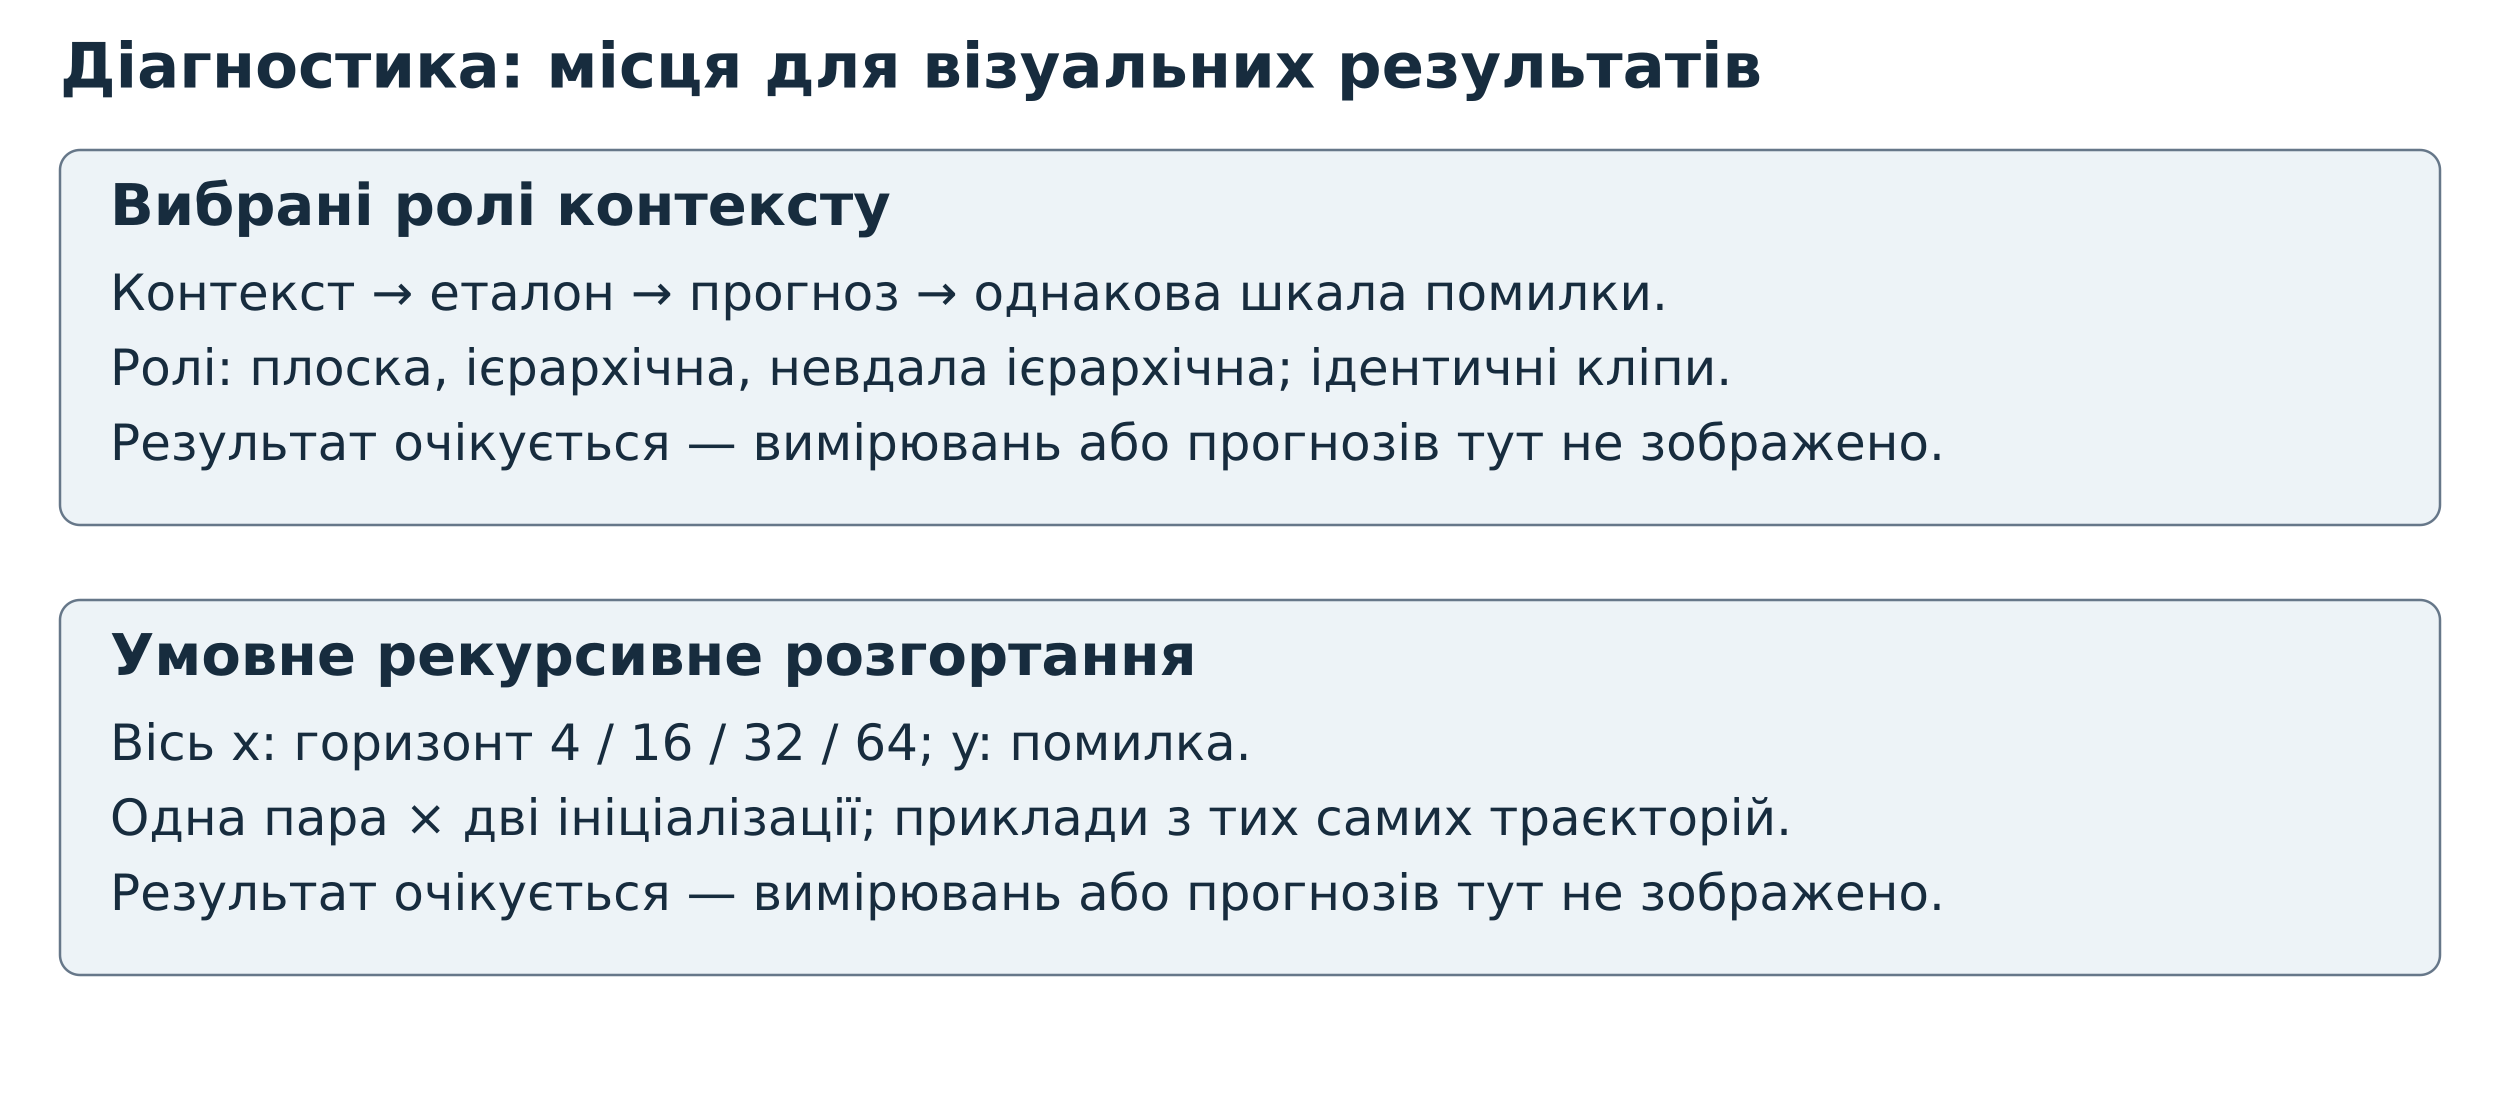
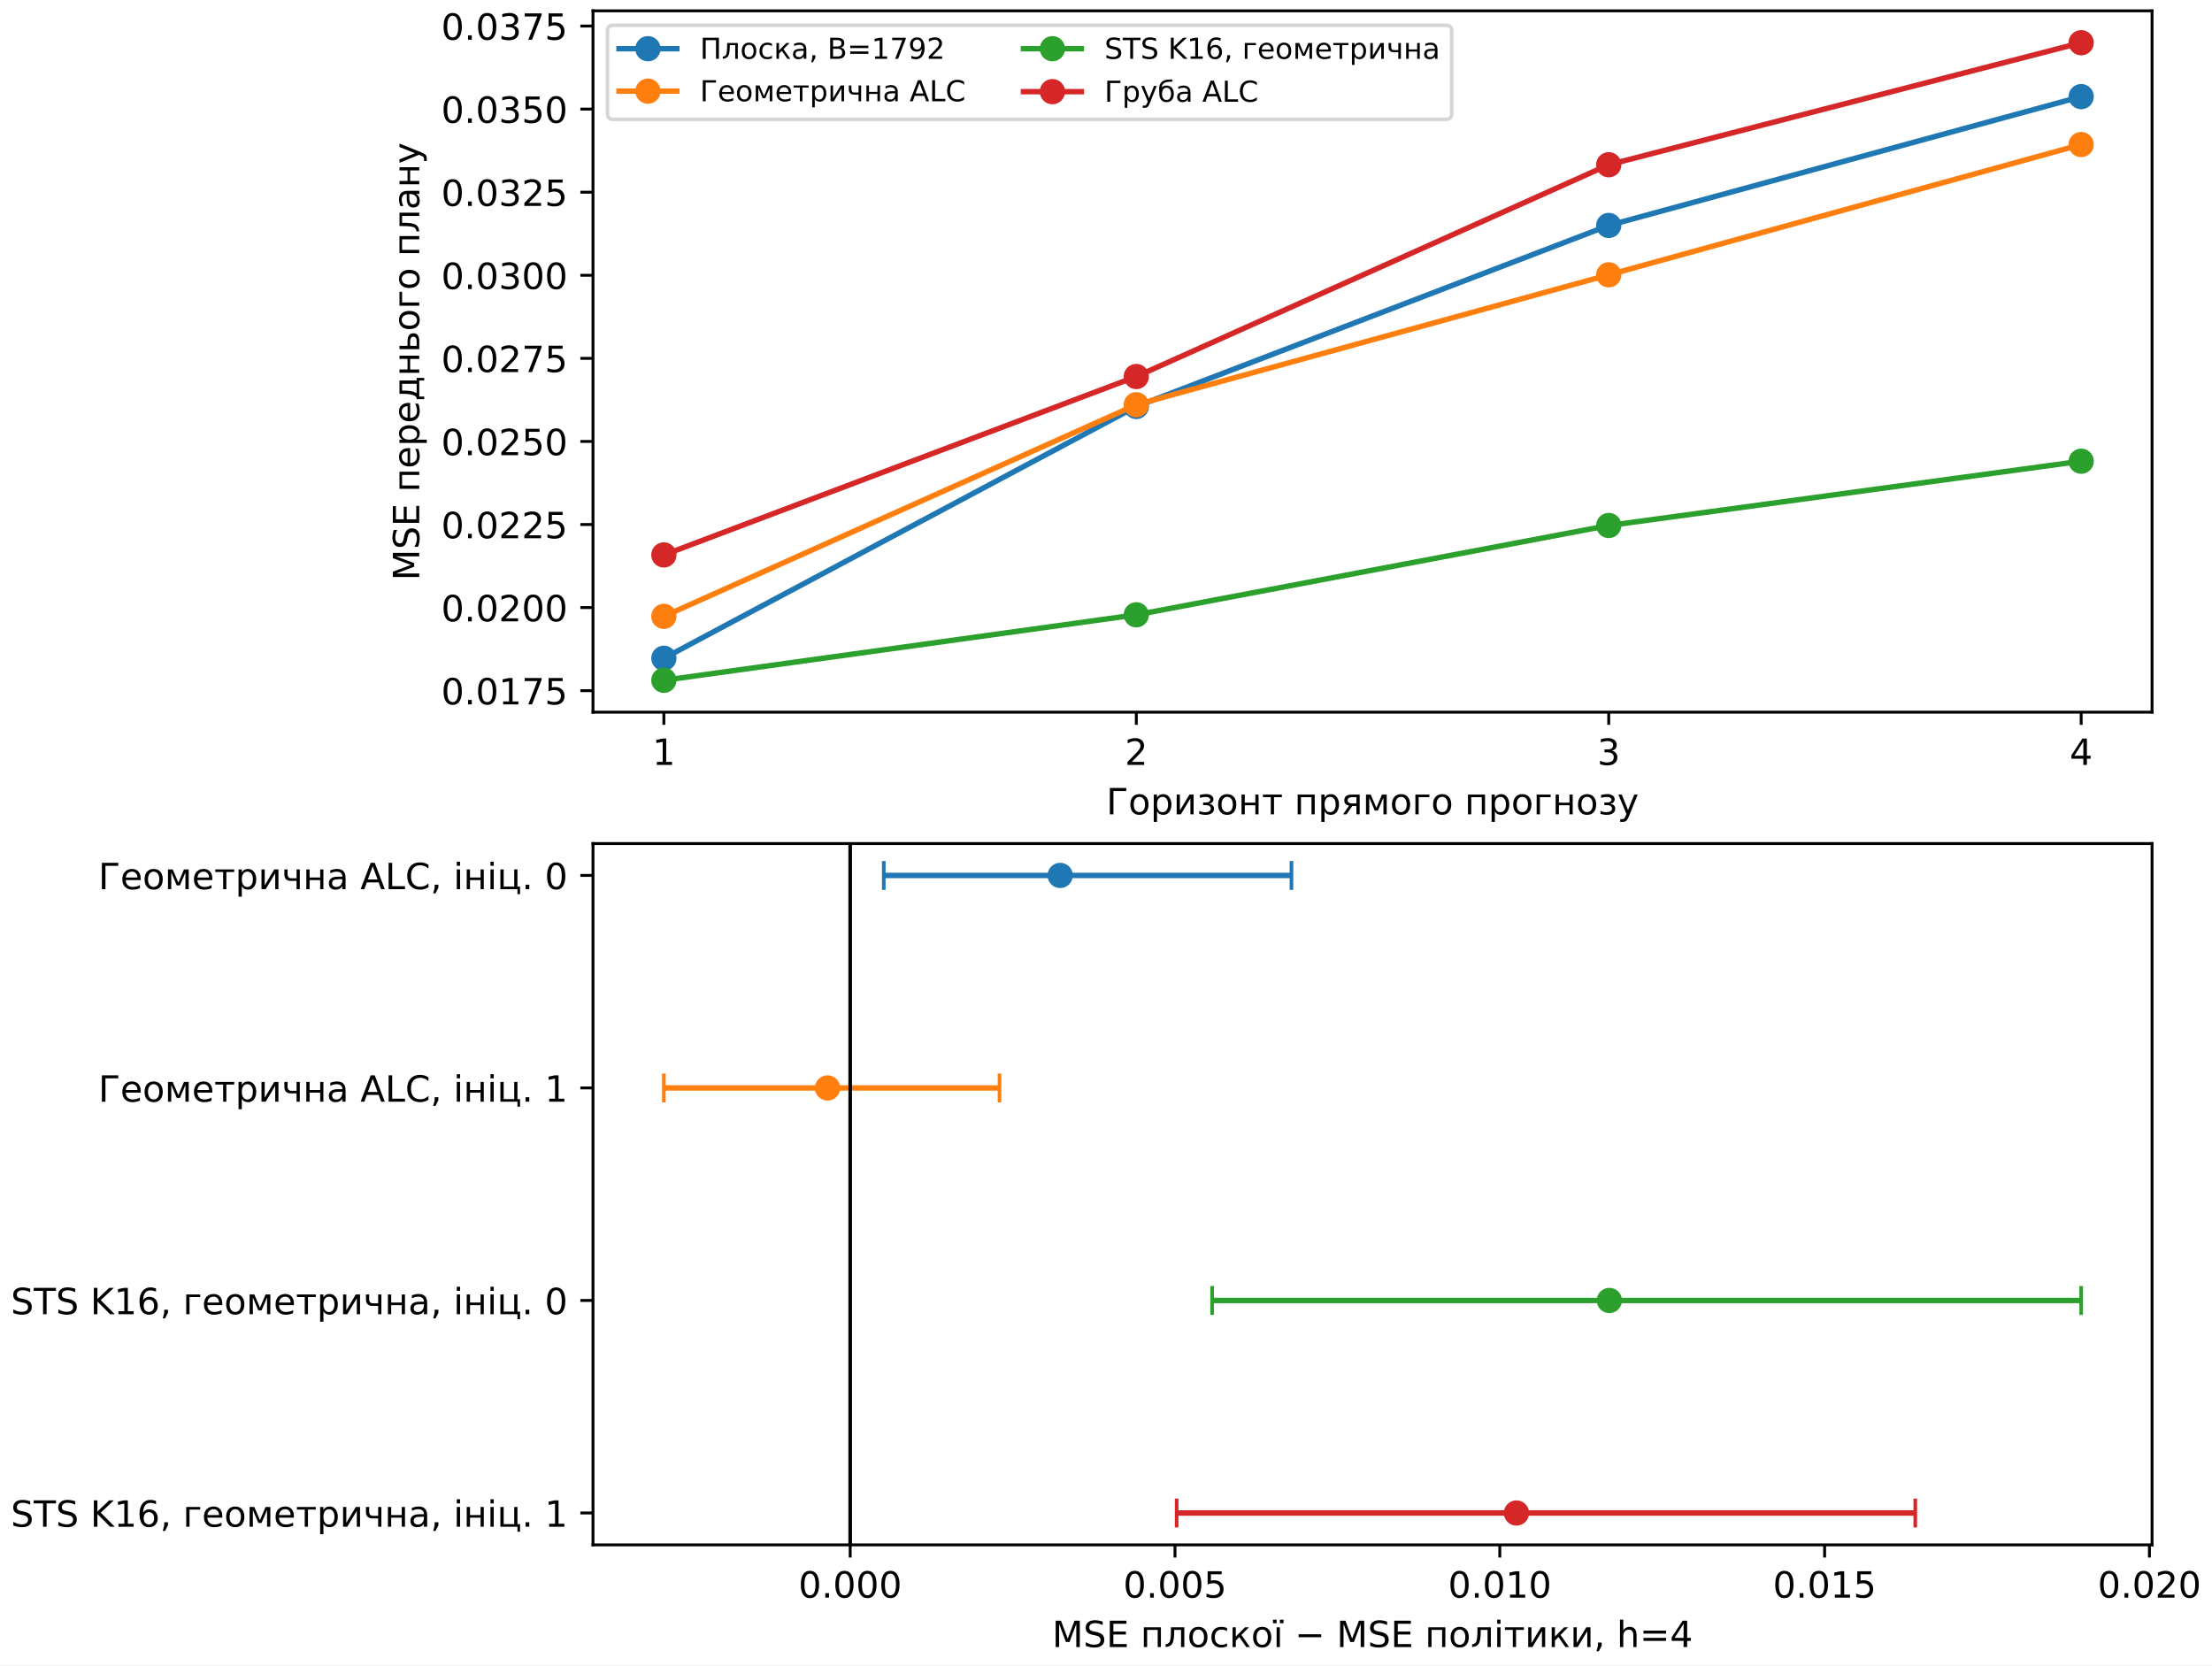
- <svg xmlns="http://www.w3.org/2000/svg" width="1000" height="440" viewBox="0 0 1000 440">
-   <rect width="1000" height="440" fill="white" />
-   <g font-family="DejaVu Sans, Arial, sans-serif" fill="#172c3e">
-     <text x="24" y="35" font-size="25" font-weight="bold">Діагностика: місця для візуальних результатів</text>
-     <rect x="24" y="60" width="952" height="150" rx="8" fill="#edf3f7" stroke="#667789" />
-     <text x="44" y="90" font-size="23" font-weight="bold">Вибрані ролі контексту</text>
-     <text x="44" y="124" font-size="20" font-weight="normal">Контекст → еталон → прогноз → однакова шкала помилки.</text>
-     <text x="44" y="154" font-size="20" font-weight="normal">Ролі: плоска, ієрархічна, невдала ієрархічна; ідентичні кліпи.</text>
-     <text x="44" y="184" font-size="20" font-weight="normal">Результат очікується — вимірювань або прогнозів тут не зображено.</text>
-     <rect x="24" y="240" width="952" height="150" rx="8" fill="#edf3f7" stroke="#667789" />
-     <text x="44" y="270" font-size="23" font-weight="bold">Умовне рекурсивне розгортання</text>
-     <text x="44" y="304" font-size="20" font-weight="normal">Вісь x: горизонт 4 / 16 / 32 / 64; y: помилка.</text>
-     <text x="44" y="334" font-size="20" font-weight="normal">Одна пара × дві ініціалізації; приклади з тих самих траєкторій.</text>
-     <text x="44" y="364" font-size="20" font-weight="normal">Результат очікується — вимірювань або прогнозів тут не зображено.</text>
+ <svg xmlns="http://www.w3.org/2000/svg" xmlns:xlink="http://www.w3.org/1999/xlink" width="612pt" height="460.8pt" viewBox="0 0 612 460.8" version="1.1">
+   <defs>
+     <style type="text/css">*{stroke-linejoin: round; stroke-linecap: butt}</style>
+   </defs>
+   <g id="figure_1">
+     <g id="patch_1">
+       <path d="M 0 460.8 L 612 460.8 L 612 0 L 0 0 z " style="fill: #ffffff" />
+     </g>
+     <g id="axes_1">
+       <g id="patch_2">
+         <path d="M 164.066 197.044 L 595.411 197.044 L 595.411 3 L 164.066 3 z " style="fill: #ffffff" />
+       </g>
+       <g id="matplotlib.axis_1">
+         <g id="xtick_1">
+           <g id="line2d_1">
+             <defs>
+               <path id="m089384adf2" d="M 0 0 L 0 3.5 " style="stroke: #000000; stroke-width: 0.8" />
+             </defs>
+             <g>
+               <use xlink:href="#m089384adf2" x="183.672" y="197.044" style="stroke: #000000; stroke-width: 0.8" />
+             </g>
+           </g>
+           <g id="text_1">
+             <text style="font-size: 10px; font-family: 'DejaVu Sans'; text-anchor: middle" x="183.672" y="211.642" transform="rotate(-0 183.6724 211.6419)">1</text>
+           </g>
+         </g>
+         <g id="xtick_2">
+           <g id="line2d_2">
+             <g>
+               <use xlink:href="#m089384adf2" x="314.383" y="197.044" style="stroke: #000000; stroke-width: 0.8" />
+             </g>
+           </g>
+           <g id="text_2">
+             <text style="font-size: 10px; font-family: 'DejaVu Sans'; text-anchor: middle" x="314.383" y="211.642" transform="rotate(-0 314.383 211.6419)">2</text>
+           </g>
+         </g>
+         <g id="xtick_3">
+           <g id="line2d_3">
+             <g>
+               <use xlink:href="#m089384adf2" x="445.093" y="197.044" style="stroke: #000000; stroke-width: 0.8" />
+             </g>
+           </g>
+           <g id="text_3">
+             <text style="font-size: 10px; font-family: 'DejaVu Sans'; text-anchor: middle" x="445.093" y="211.642" transform="rotate(-0 445.0935 211.6419)">3</text>
+           </g>
+         </g>
+         <g id="xtick_4">
+           <g id="line2d_4">
+             <g>
+               <use xlink:href="#m089384adf2" x="575.804" y="197.044" style="stroke: #000000; stroke-width: 0.8" />
+             </g>
+           </g>
+           <g id="text_4">
+             <text style="font-size: 10px; font-family: 'DejaVu Sans'; text-anchor: middle" x="575.804" y="211.642" transform="rotate(-0 575.804 211.6419)">4</text>
+           </g>
+         </g>
+         <g id="text_5">
+           <text style="font-size: 10px; font-family: 'DejaVu Sans'; text-anchor: middle" x="379.738" y="225.32" transform="rotate(-0 379.7382 225.3201)">Горизонт прямого прогнозу</text>
+         </g>
+       </g>
+       <g id="matplotlib.axis_2">
+         <g id="ytick_1">
+           <g id="line2d_5">
+             <defs>
+               <path id="m02c8cd10a1" d="M 0 0 L -3.5 0 " style="stroke: #000000; stroke-width: 0.8" />
+             </defs>
+             <g>
+               <use xlink:href="#m02c8cd10a1" x="164.066" y="191.099" style="stroke: #000000; stroke-width: 0.8" />
+             </g>
+           </g>
+           <g id="text_6">
+             <text style="font-size: 10px; font-family: 'DejaVu Sans'; text-anchor: end" x="157.066" y="194.898" transform="rotate(-0 157.0659 194.8982)">0.0175</text>
+           </g>
+         </g>
+         <g id="ytick_2">
+           <g id="line2d_6">
+             <g>
+               <use xlink:href="#m02c8cd10a1" x="164.066" y="168.112" style="stroke: #000000; stroke-width: 0.8" />
+             </g>
+           </g>
+           <g id="text_7">
+             <text style="font-size: 10px; font-family: 'DejaVu Sans'; text-anchor: end" x="157.066" y="171.911" transform="rotate(-0 157.0659 171.9115)">0.0200</text>
+           </g>
+         </g>
+         <g id="ytick_3">
+           <g id="line2d_7">
+             <g>
+               <use xlink:href="#m02c8cd10a1" x="164.066" y="145.125" style="stroke: #000000; stroke-width: 0.8" />
+             </g>
+           </g>
+           <g id="text_8">
+             <text style="font-size: 10px; font-family: 'DejaVu Sans'; text-anchor: end" x="157.066" y="148.925" transform="rotate(-0 157.0659 148.9247)">0.0225</text>
+           </g>
+         </g>
+         <g id="ytick_4">
+           <g id="line2d_8">
+             <g>
+               <use xlink:href="#m02c8cd10a1" x="164.066" y="122.139" style="stroke: #000000; stroke-width: 0.8" />
+             </g>
+           </g>
+           <g id="text_9">
+             <text style="font-size: 10px; font-family: 'DejaVu Sans'; text-anchor: end" x="157.066" y="125.938" transform="rotate(-0 157.0659 125.938)">0.0250</text>
+           </g>
+         </g>
+         <g id="ytick_5">
+           <g id="line2d_9">
+             <g>
+               <use xlink:href="#m02c8cd10a1" x="164.066" y="99.152" style="stroke: #000000; stroke-width: 0.8" />
+             </g>
+           </g>
+           <g id="text_10">
+             <text style="font-size: 10px; font-family: 'DejaVu Sans'; text-anchor: end" x="157.066" y="102.951" transform="rotate(-0 157.0659 102.9512)">0.0275</text>
+           </g>
+         </g>
+         <g id="ytick_6">
+           <g id="line2d_10">
+             <g>
+               <use xlink:href="#m02c8cd10a1" x="164.066" y="76.165" style="stroke: #000000; stroke-width: 0.8" />
+             </g>
+           </g>
+           <g id="text_11">
+             <text style="font-size: 10px; font-family: 'DejaVu Sans'; text-anchor: end" x="157.066" y="79.964" transform="rotate(-0 157.0659 79.96448)">0.0300</text>
+           </g>
+         </g>
+         <g id="ytick_7">
+           <g id="line2d_11">
+             <g>
+               <use xlink:href="#m02c8cd10a1" x="164.066" y="53.179" style="stroke: #000000; stroke-width: 0.8" />
+             </g>
+           </g>
+           <g id="text_12">
+             <text style="font-size: 10px; font-family: 'DejaVu Sans'; text-anchor: end" x="157.066" y="56.978" transform="rotate(-0 157.0659 56.97773)">0.0325</text>
+           </g>
+         </g>
+         <g id="ytick_8">
+           <g id="line2d_12">
+             <g>
+               <use xlink:href="#m02c8cd10a1" x="164.066" y="30.192" style="stroke: #000000; stroke-width: 0.8" />
+             </g>
+           </g>
+           <g id="text_13">
+             <text style="font-size: 10px; font-family: 'DejaVu Sans'; text-anchor: end" x="157.066" y="33.991" transform="rotate(-0 157.0659 33.99099)">0.0350</text>
+           </g>
+         </g>
+         <g id="ytick_9">
+           <g id="line2d_13">
+             <g>
+               <use xlink:href="#m02c8cd10a1" x="164.066" y="7.205" style="stroke: #000000; stroke-width: 0.8" />
+             </g>
+           </g>
+           <g id="text_14">
+             <text style="font-size: 10px; font-family: 'DejaVu Sans'; text-anchor: end" x="157.066" y="11.004" transform="rotate(-0 157.0659 11.00425)">0.0375</text>
+           </g>
+         </g>
+         <g id="text_15">
+           <text style="font-size: 10px; font-family: 'DejaVu Sans'; text-anchor: middle" x="115.996" y="100.022" transform="rotate(-90 115.9956 100.0219)">MSE переднього плану</text>
+         </g>
+       </g>
+       <g id="line2d_14">
+         <path d="M 183.672 182.128 L 314.383 112.47 L 445.093 62.376 L 575.804 26.732 " clip-path="url(#p9eb35ede40)" style="fill: none; stroke: #1f77b4; stroke-width: 1.5; stroke-linecap: square" />
+         <defs>
+           <path id="m360a1cc7ba" d="M 0 3 C 0.796 3 1.559 2.684 2.121 2.121 C 2.684 1.559 3 0.796 3 0 C 3 -0.796 2.684 -1.559 2.121 -2.121 C 1.559 -2.684 0.796 -3 0 -3 C -0.796 -3 -1.559 -2.684 -2.121 -2.121 C -2.684 -1.559 -3 -0.796 -3 0 C -3 0.796 -2.684 1.559 -2.121 2.121 C -1.559 2.684 -0.796 3 0 3 z " style="stroke: #1f77b4" />
+         </defs>
+         <g clip-path="url(#p9eb35ede40)">
+           <use xlink:href="#m360a1cc7ba" x="183.672" y="182.128" style="fill: #1f77b4; stroke: #1f77b4" />
+           <use xlink:href="#m360a1cc7ba" x="314.383" y="112.47" style="fill: #1f77b4; stroke: #1f77b4" />
+           <use xlink:href="#m360a1cc7ba" x="445.093" y="62.376" style="fill: #1f77b4; stroke: #1f77b4" />
+           <use xlink:href="#m360a1cc7ba" x="575.804" y="26.732" style="fill: #1f77b4; stroke: #1f77b4" />
+         </g>
+       </g>
+       <g id="line2d_15">
+         <path d="M 183.672 170.531 L 314.383 111.98 L 445.093 76.037 L 575.804 39.99 " clip-path="url(#p9eb35ede40)" style="fill: none; stroke: #ff7f0e; stroke-width: 1.5; stroke-linecap: square" />
+         <defs>
+           <path id="m05b7fa7285" d="M 0 3 C 0.796 3 1.559 2.684 2.121 2.121 C 2.684 1.559 3 0.796 3 0 C 3 -0.796 2.684 -1.559 2.121 -2.121 C 1.559 -2.684 0.796 -3 0 -3 C -0.796 -3 -1.559 -2.684 -2.121 -2.121 C -2.684 -1.559 -3 -0.796 -3 0 C -3 0.796 -2.684 1.559 -2.121 2.121 C -1.559 2.684 -0.796 3 0 3 z " style="stroke: #ff7f0e" />
+         </defs>
+         <g clip-path="url(#p9eb35ede40)">
+           <use xlink:href="#m05b7fa7285" x="183.672" y="170.531" style="fill: #ff7f0e; stroke: #ff7f0e" />
+           <use xlink:href="#m05b7fa7285" x="314.383" y="111.98" style="fill: #ff7f0e; stroke: #ff7f0e" />
+           <use xlink:href="#m05b7fa7285" x="445.093" y="76.037" style="fill: #ff7f0e; stroke: #ff7f0e" />
+           <use xlink:href="#m05b7fa7285" x="575.804" y="39.99" style="fill: #ff7f0e; stroke: #ff7f0e" />
+         </g>
+       </g>
+       <g id="line2d_16">
+         <path d="M 183.672 188.223 L 314.383 170.106 L 445.093 145.395 L 575.804 127.61 " clip-path="url(#p9eb35ede40)" style="fill: none; stroke: #2ca02c; stroke-width: 1.5; stroke-linecap: square" />
+         <defs>
+           <path id="m94f165e745" d="M 0 3 C 0.796 3 1.559 2.684 2.121 2.121 C 2.684 1.559 3 0.796 3 0 C 3 -0.796 2.684 -1.559 2.121 -2.121 C 1.559 -2.684 0.796 -3 0 -3 C -0.796 -3 -1.559 -2.684 -2.121 -2.121 C -2.684 -1.559 -3 -0.796 -3 0 C -3 0.796 -2.684 1.559 -2.121 2.121 C -1.559 2.684 -0.796 3 0 3 z " style="stroke: #2ca02c" />
+         </defs>
+         <g clip-path="url(#p9eb35ede40)">
+           <use xlink:href="#m94f165e745" x="183.672" y="188.223" style="fill: #2ca02c; stroke: #2ca02c" />
+           <use xlink:href="#m94f165e745" x="314.383" y="170.106" style="fill: #2ca02c; stroke: #2ca02c" />
+           <use xlink:href="#m94f165e745" x="445.093" y="145.395" style="fill: #2ca02c; stroke: #2ca02c" />
+           <use xlink:href="#m94f165e745" x="575.804" y="127.61" style="fill: #2ca02c; stroke: #2ca02c" />
+         </g>
+       </g>
+       <g id="line2d_17">
+         <path d="M 183.672 153.543 L 314.383 104.18 L 445.093 45.582 L 575.804 11.82 " clip-path="url(#p9eb35ede40)" style="fill: none; stroke: #d62728; stroke-width: 1.5; stroke-linecap: square" />
+         <defs>
+           <path id="m6f32af5211" d="M 0 3 C 0.796 3 1.559 2.684 2.121 2.121 C 2.684 1.559 3 0.796 3 0 C 3 -0.796 2.684 -1.559 2.121 -2.121 C 1.559 -2.684 0.796 -3 0 -3 C -0.796 -3 -1.559 -2.684 -2.121 -2.121 C -2.684 -1.559 -3 -0.796 -3 0 C -3 0.796 -2.684 1.559 -2.121 2.121 C -1.559 2.684 -0.796 3 0 3 z " style="stroke: #d62728" />
+         </defs>
+         <g clip-path="url(#p9eb35ede40)">
+           <use xlink:href="#m6f32af5211" x="183.672" y="153.543" style="fill: #d62728; stroke: #d62728" />
+           <use xlink:href="#m6f32af5211" x="314.383" y="104.18" style="fill: #d62728; stroke: #d62728" />
+           <use xlink:href="#m6f32af5211" x="445.093" y="45.582" style="fill: #d62728; stroke: #d62728" />
+           <use xlink:href="#m6f32af5211" x="575.804" y="11.82" style="fill: #d62728; stroke: #d62728" />
+         </g>
+       </g>
+       <g id="patch_3">
+         <path d="M 164.066 197.044 L 164.066 3 " style="fill: none; stroke: #000000; stroke-width: 0.8; stroke-linejoin: miter; stroke-linecap: square" />
+       </g>
+       <g id="patch_4">
+         <path d="M 595.411 197.044 L 595.411 3 " style="fill: none; stroke: #000000; stroke-width: 0.8; stroke-linejoin: miter; stroke-linecap: square" />
+       </g>
+       <g id="patch_5">
+         <path d="M 164.066 197.044 L 595.411 197.044 " style="fill: none; stroke: #000000; stroke-width: 0.8; stroke-linejoin: miter; stroke-linecap: square" />
+       </g>
+       <g id="patch_6">
+         <path d="M 164.066 3 L 595.411 3 " style="fill: none; stroke: #000000; stroke-width: 0.8; stroke-linejoin: miter; stroke-linecap: square" />
+       </g>
+       <g id="legend_1">
+         <g id="patch_7">
+           <path d="M 169.666 33.021 L 400.047 33.021 Q 401.647 33.021 401.647 31.421 L 401.647 8.6 Q 401.647 7 400.047 7 L 169.666 7 Q 168.066 7 168.066 8.6 L 168.066 31.421 Q 168.066 33.021 169.666 33.021 z " style="fill: #ffffff; opacity: 0.8; stroke: #cccccc; stroke-linejoin: miter" />
+         </g>
+         <g id="line2d_18">
+           <path d="M 171.266 13.479 L 179.266 13.479 L 187.266 13.479 " style="fill: none; stroke: #1f77b4; stroke-width: 1.5; stroke-linecap: square" />
+           <g>
+             <use xlink:href="#m360a1cc7ba" x="179.266" y="13.479" style="fill: #1f77b4; stroke: #1f77b4" />
+           </g>
+         </g>
+         <g id="text_16">
+           <text style="font-size: 8px; font-family: 'DejaVu Sans'; text-anchor: start" x="193.666" y="16.279" transform="rotate(-0 193.6659 16.27899)">Плоска, B=1792</text>
+         </g>
+         <g id="line2d_19">
+           <path d="M 171.266 25.221 L 179.266 25.221 L 187.266 25.221 " style="fill: none; stroke: #ff7f0e; stroke-width: 1.5; stroke-linecap: square" />
+           <g>
+             <use xlink:href="#m05b7fa7285" x="179.266" y="25.221" style="fill: #ff7f0e; stroke: #ff7f0e" />
+           </g>
+         </g>
+         <g id="text_17">
+           <text style="font-size: 8px; font-family: 'DejaVu Sans'; text-anchor: start" x="193.666" y="28.021" transform="rotate(-0 193.6659 28.02149)">Геометрична ALC</text>
+         </g>
+         <g id="line2d_20">
+           <path d="M 283.175 13.479 L 291.175 13.479 L 299.175 13.479 " style="fill: none; stroke: #2ca02c; stroke-width: 1.5; stroke-linecap: square" />
+           <g>
+             <use xlink:href="#m94f165e745" x="291.175" y="13.479" style="fill: #2ca02c; stroke: #2ca02c" />
+           </g>
+         </g>
+         <g id="text_18">
+           <text style="font-size: 8px; font-family: 'DejaVu Sans'; text-anchor: start" x="305.575" y="16.279" transform="rotate(-0 305.5746 16.27899)">STS K16, геометрична</text>
+         </g>
+         <g id="line2d_21">
+           <path d="M 283.175 25.358 L 291.175 25.358 L 299.175 25.358 " style="fill: none; stroke: #d62728; stroke-width: 1.5; stroke-linecap: square" />
+           <g>
+             <use xlink:href="#m6f32af5211" x="291.175" y="25.358" style="fill: #d62728; stroke: #d62728" />
+           </g>
+         </g>
+         <g id="text_19">
+           <text style="font-size: 8px; font-family: 'DejaVu Sans'; text-anchor: start" x="305.575" y="28.158" transform="rotate(-0 305.5746 28.15774)">Груба ALC</text>
+         </g>
+       </g>
+     </g>
+     <g id="axes_2">
+       <g id="patch_8">
+         <path d="M 164.066 427.444 L 595.411 427.444 L 595.411 233.4 L 164.066 233.4 z " style="fill: #ffffff" />
+       </g>
+       <g id="matplotlib.axis_3">
+         <g id="xtick_5">
+           <g id="line2d_22">
+             <g>
+               <use xlink:href="#m089384adf2" x="235.225" y="427.444" style="stroke: #000000; stroke-width: 0.8" />
+             </g>
+           </g>
+           <g id="text_20">
+             <text style="font-size: 10px; font-family: 'DejaVu Sans'; text-anchor: middle" x="235.225" y="442.042" transform="rotate(-0 235.2252 442.0419)">0.000</text>
+           </g>
+         </g>
+         <g id="xtick_6">
+           <g id="line2d_23">
+             <g>
+               <use xlink:href="#m089384adf2" x="325.09" y="427.444" style="stroke: #000000; stroke-width: 0.8" />
+             </g>
+           </g>
+           <g id="text_21">
+             <text style="font-size: 10px; font-family: 'DejaVu Sans'; text-anchor: middle" x="325.09" y="442.042" transform="rotate(-0 325.0903 442.0419)">0.005</text>
+           </g>
+         </g>
+         <g id="xtick_7">
+           <g id="line2d_24">
+             <g>
+               <use xlink:href="#m089384adf2" x="414.955" y="427.444" style="stroke: #000000; stroke-width: 0.8" />
+             </g>
+           </g>
+           <g id="text_22">
+             <text style="font-size: 10px; font-family: 'DejaVu Sans'; text-anchor: middle" x="414.955" y="442.042" transform="rotate(-0 414.9555 442.0419)">0.010</text>
+           </g>
+         </g>
+         <g id="xtick_8">
+           <g id="line2d_25">
+             <g>
+               <use xlink:href="#m089384adf2" x="504.821" y="427.444" style="stroke: #000000; stroke-width: 0.8" />
+             </g>
+           </g>
+           <g id="text_23">
+             <text style="font-size: 10px; font-family: 'DejaVu Sans'; text-anchor: middle" x="504.821" y="442.042" transform="rotate(-0 504.8207 442.0419)">0.015</text>
+           </g>
+         </g>
+         <g id="xtick_9">
+           <g id="line2d_26">
+             <g>
+               <use xlink:href="#m089384adf2" x="594.686" y="427.444" style="stroke: #000000; stroke-width: 0.8" />
+             </g>
+           </g>
+           <g id="text_24">
+             <text style="font-size: 10px; font-family: 'DejaVu Sans'; text-anchor: middle" x="594.686" y="442.042" transform="rotate(-0 594.6858 442.0419)">0.020</text>
+           </g>
+         </g>
+         <g id="text_25">
+           <text style="font-size: 10px; font-family: 'DejaVu Sans'; text-anchor: middle" x="379.738" y="455.72" transform="rotate(-0 379.7382 455.7201)">MSE плоскої − MSE політики, h=4</text>
+         </g>
+       </g>
+       <g id="matplotlib.axis_4">
+         <g id="ytick_10">
+           <g id="line2d_27">
+             <g>
+               <use xlink:href="#m02c8cd10a1" x="164.066" y="242.22" style="stroke: #000000; stroke-width: 0.8" />
+             </g>
+           </g>
+           <g id="text_26">
+             <text style="font-size: 10px; font-family: 'DejaVu Sans'; text-anchor: end" x="157.066" y="246.02" transform="rotate(-0 157.0659 246.0196)">Геометрична ALC, ініц. 0</text>
+           </g>
+         </g>
+         <g id="ytick_11">
+           <g id="line2d_28">
+             <g>
+               <use xlink:href="#m02c8cd10a1" x="164.066" y="301.021" style="stroke: #000000; stroke-width: 0.8" />
+             </g>
+           </g>
+           <g id="text_27">
+             <text style="font-size: 10px; font-family: 'DejaVu Sans'; text-anchor: end" x="157.066" y="304.821" transform="rotate(-0 157.0659 304.8206)">Геометрична ALC, ініц. 1</text>
+           </g>
+         </g>
+         <g id="ytick_12">
+           <g id="line2d_29">
+             <g>
+               <use xlink:href="#m02c8cd10a1" x="164.066" y="359.822" style="stroke: #000000; stroke-width: 0.8" />
+             </g>
+           </g>
+           <g id="text_28">
+             <text style="font-size: 10px; font-family: 'DejaVu Sans'; text-anchor: end" x="157.066" y="363.622" transform="rotate(-0 157.0659 363.6216)">STS K16, геометрична, ініц. 0</text>
+           </g>
+         </g>
+         <g id="ytick_13">
+           <g id="line2d_30">
+             <g>
+               <use xlink:href="#m02c8cd10a1" x="164.066" y="418.623" style="stroke: #000000; stroke-width: 0.8" />
+             </g>
+           </g>
+           <g id="text_29">
+             <text style="font-size: 10px; font-family: 'DejaVu Sans'; text-anchor: end" x="157.066" y="422.423" transform="rotate(-0 157.0659 422.4226)">STS K16, геометрична, ініц. 1</text>
+           </g>
+         </g>
+       </g>
+       <g id="LineCollection_1">
+         <path d="M 244.514 242.22 L 357.311 242.22 " clip-path="url(#pcac2702459)" style="fill: none; stroke: #1f77b4; stroke-width: 1.5" />
+       </g>
+       <g id="line2d_31">
+         <defs>
+           <path id="ma5eecf0297" d="M 0 4 L 0 -4 " style="stroke: #1f77b4" />
+         </defs>
+         <g clip-path="url(#pcac2702459)">
+           <use xlink:href="#ma5eecf0297" x="244.514" y="242.22" style="fill: #1f77b4; stroke: #1f77b4" />
+         </g>
+       </g>
+       <g id="line2d_32">
+         <g clip-path="url(#pcac2702459)">
+           <use xlink:href="#ma5eecf0297" x="357.311" y="242.22" style="fill: #1f77b4; stroke: #1f77b4" />
+         </g>
+       </g>
+       <g id="LineCollection_2">
+         <path d="M 183.672 301.021 L 276.536 301.021 " clip-path="url(#pcac2702459)" style="fill: none; stroke: #ff7f0e; stroke-width: 1.5" />
+       </g>
+       <g id="line2d_33">
+         <defs>
+           <path id="ma6b7a88442" d="M 0 4 L 0 -4 " style="stroke: #ff7f0e" />
+         </defs>
+         <g clip-path="url(#pcac2702459)">
+           <use xlink:href="#ma6b7a88442" x="183.672" y="301.021" style="fill: #ff7f0e; stroke: #ff7f0e" />
+         </g>
+       </g>
+       <g id="line2d_34">
+         <g clip-path="url(#pcac2702459)">
+           <use xlink:href="#ma6b7a88442" x="276.536" y="301.021" style="fill: #ff7f0e; stroke: #ff7f0e" />
+         </g>
+       </g>
+       <g id="LineCollection_3">
+         <path d="M 335.357 359.822 L 575.804 359.822 " clip-path="url(#pcac2702459)" style="fill: none; stroke: #2ca02c; stroke-width: 1.5" />
+       </g>
+       <g id="line2d_35">
+         <defs>
+           <path id="m6208f20327" d="M 0 4 L 0 -4 " style="stroke: #2ca02c" />
+         </defs>
+         <g clip-path="url(#pcac2702459)">
+           <use xlink:href="#m6208f20327" x="335.357" y="359.822" style="fill: #2ca02c; stroke: #2ca02c" />
+         </g>
+       </g>
+       <g id="line2d_36">
+         <g clip-path="url(#pcac2702459)">
+           <use xlink:href="#m6208f20327" x="575.804" y="359.822" style="fill: #2ca02c; stroke: #2ca02c" />
+         </g>
+       </g>
+       <g id="LineCollection_4">
+         <path d="M 325.549 418.623 L 529.907 418.623 " clip-path="url(#pcac2702459)" style="fill: none; stroke: #d62728; stroke-width: 1.5" />
+       </g>
+       <g id="line2d_37">
+         <defs>
+           <path id="mdcf9d28564" d="M 0 4 L 0 -4 " style="stroke: #d62728" />
+         </defs>
+         <g clip-path="url(#pcac2702459)">
+           <use xlink:href="#mdcf9d28564" x="325.549" y="418.623" style="fill: #d62728; stroke: #d62728" />
+         </g>
+       </g>
+       <g id="line2d_38">
+         <g clip-path="url(#pcac2702459)">
+           <use xlink:href="#mdcf9d28564" x="529.907" y="418.623" style="fill: #d62728; stroke: #d62728" />
+         </g>
+       </g>
+       <g id="line2d_39">
+         <path d="M 235.225 427.444 L 235.225 233.4 " clip-path="url(#pcac2702459)" style="fill: none; stroke: #000000; stroke-linecap: square" />
+       </g>
+       <g id="line2d_40">
+         <g clip-path="url(#pcac2702459)">
+           <use xlink:href="#m360a1cc7ba" x="293.325" y="242.22" style="fill: #1f77b4; stroke: #1f77b4" />
+         </g>
+       </g>
+       <g id="line2d_41">
+         <g clip-path="url(#pcac2702459)">
+           <use xlink:href="#m05b7fa7285" x="228.956" y="301.021" style="fill: #ff7f0e; stroke: #ff7f0e" />
+         </g>
+       </g>
+       <g id="line2d_42">
+         <g clip-path="url(#pcac2702459)">
+           <use xlink:href="#m94f165e745" x="445.266" y="359.822" style="fill: #2ca02c; stroke: #2ca02c" />
+         </g>
+       </g>
+       <g id="line2d_43">
+         <g clip-path="url(#pcac2702459)">
+           <use xlink:href="#m6f32af5211" x="419.56" y="418.623" style="fill: #d62728; stroke: #d62728" />
+         </g>
+       </g>
+       <g id="patch_9">
+         <path d="M 164.066 427.444 L 164.066 233.4 " style="fill: none; stroke: #000000; stroke-width: 0.8; stroke-linejoin: miter; stroke-linecap: square" />
+       </g>
+       <g id="patch_10">
+         <path d="M 595.411 427.444 L 595.411 233.4 " style="fill: none; stroke: #000000; stroke-width: 0.8; stroke-linejoin: miter; stroke-linecap: square" />
+       </g>
+       <g id="patch_11">
+         <path d="M 164.066 427.444 L 595.411 427.444 " style="fill: none; stroke: #000000; stroke-width: 0.8; stroke-linejoin: miter; stroke-linecap: square" />
+       </g>
+       <g id="patch_12">
+         <path d="M 164.066 233.4 L 595.411 233.4 " style="fill: none; stroke: #000000; stroke-width: 0.8; stroke-linejoin: miter; stroke-linecap: square" />
+       </g>
+     </g>
  </g>
+   <defs>
+     <clipPath id="p9eb35ede40">
+       <rect x="164.066" y="3" width="431.345" height="194.043" />
+     </clipPath>
+     <clipPath id="pcac2702459">
+       <rect x="164.066" y="233.4" width="431.345" height="194.043" />
+     </clipPath>
+   </defs>
</svg>
